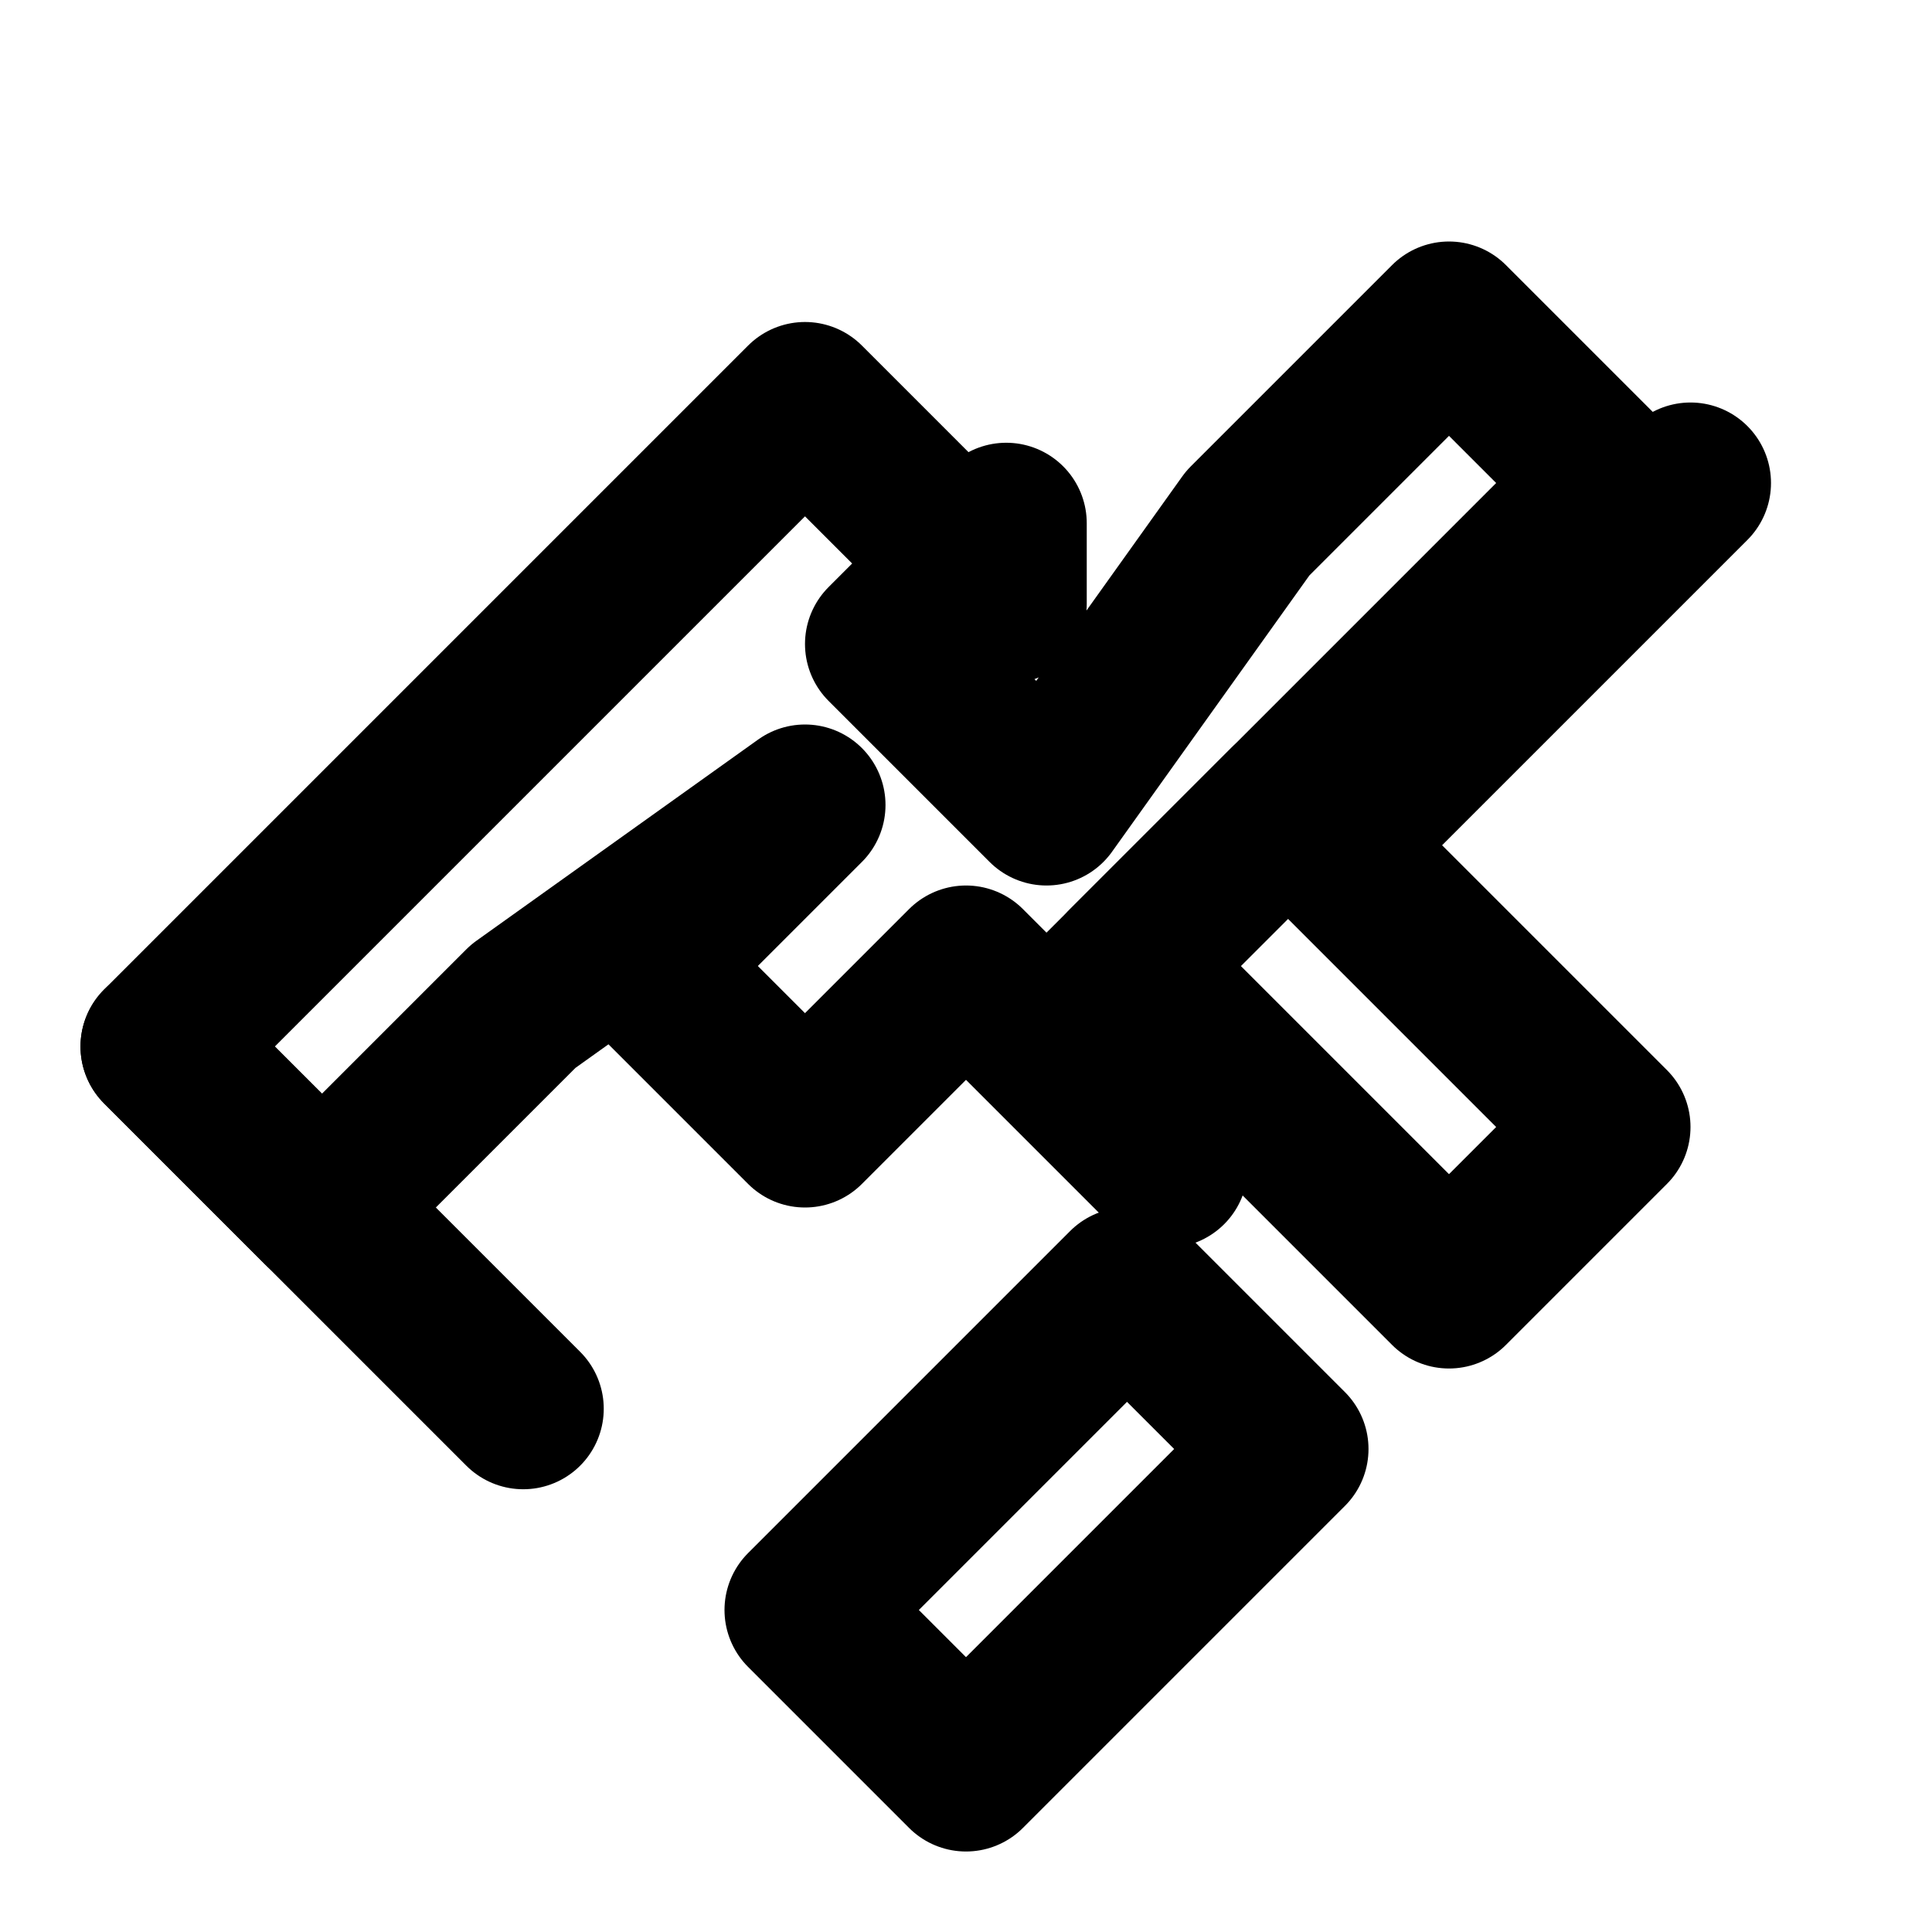
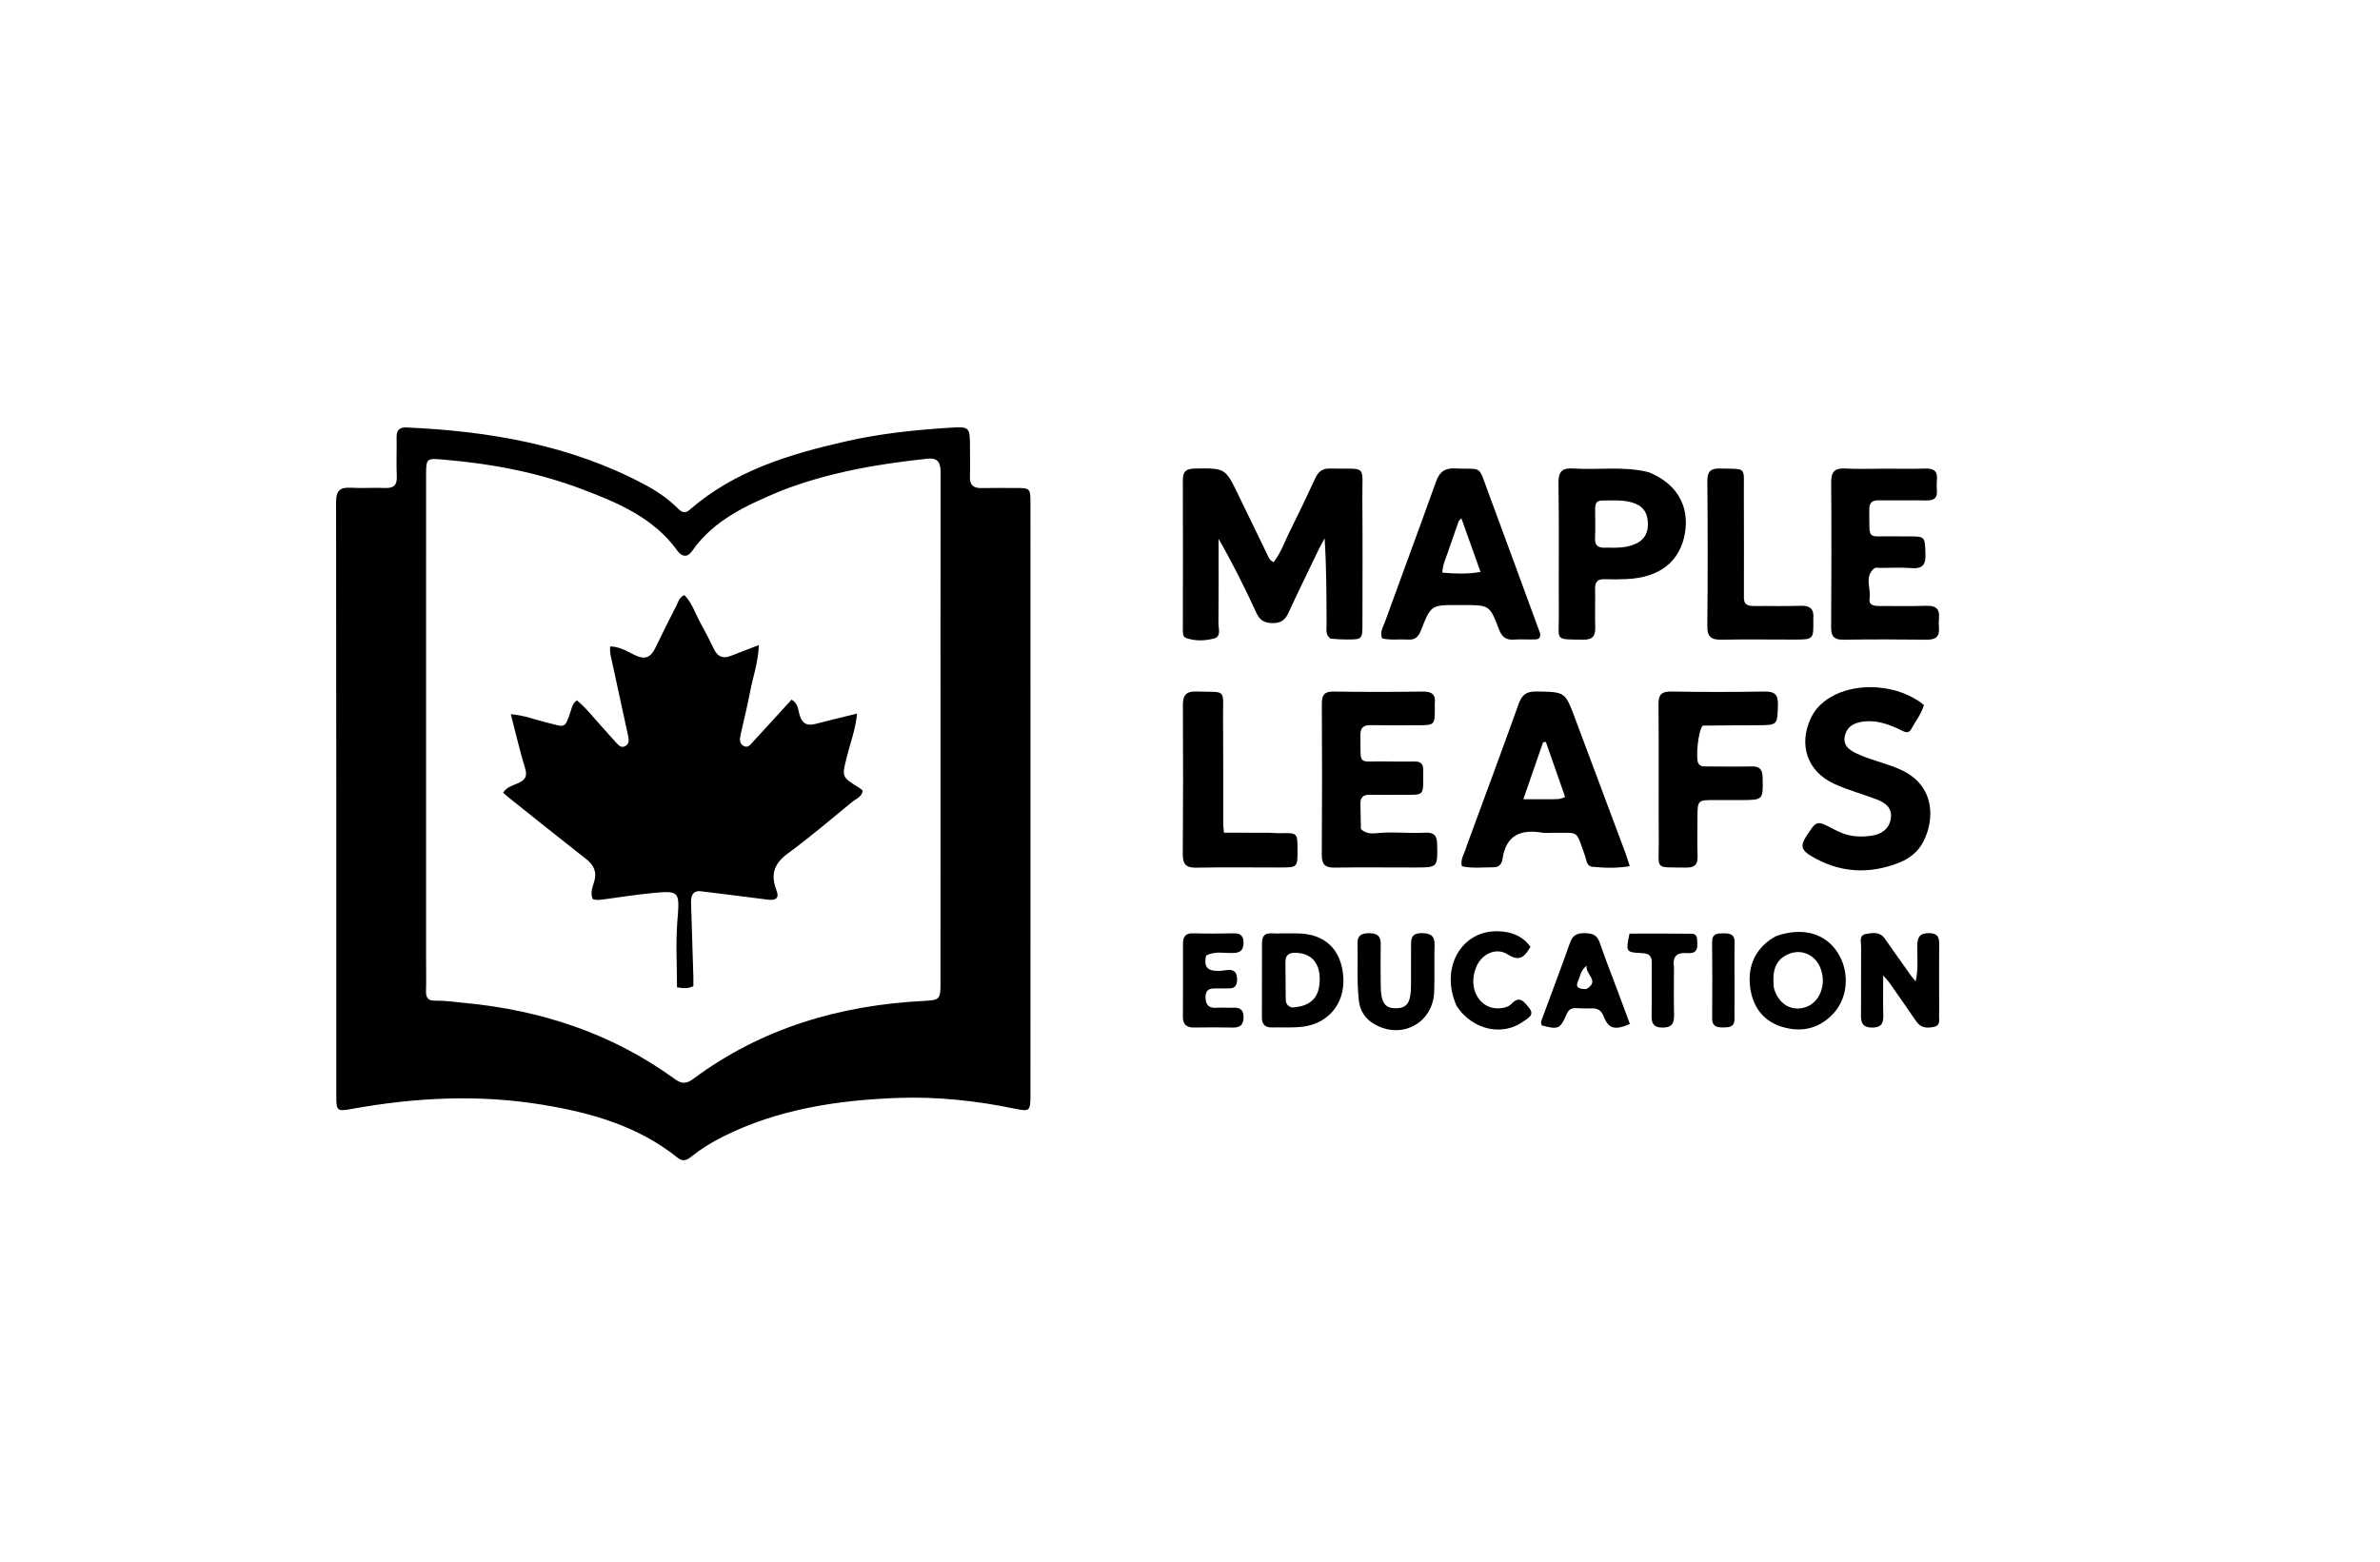
- <svg xmlns="http://www.w3.org/2000/svg" width="24" height="24" viewBox="0 0 24 24" fill="none" stroke="currentColor" stroke-width="2" stroke-linecap="round" stroke-linejoin="round" class="h-6 w-6 text-sidebar-foreground">
-   <path d="M12 22l-2-2 4-4 2 2-4 4z" />
-   <path d="M18 16l-4-4 2-2 4 4-2 2z" />
-   <path d="M12.5 7.5L10 5 2 13l2 2 2.5-2.5L10 10l-2 2 2 2 2-2 2.5 2.5L13 13l7-7-2-2-2.5 2.5L13 10l-2-2 1.5-1.5z" />
-   <path d="M2 13l4.5 4.5" />
-   <path d="M16.5 10.5L21 6" />
+ <svg xmlns="http://www.w3.org/2000/svg" version="1.1" id="Layer_1" x="0px" y="0px" width="100%" viewBox="0 0 1024 672" enable-background="new 0 0 1024 672" xml:space="preserve">
+   <path fill="#000000" opacity="1" stroke="none" d=" M417.339,193.046   C417.342,197.372 417.483,201.212 417.306,205.037   C417.133,208.771 418.868,210.111 422.392,210.031   C427.223,209.921 432.058,209.985 436.891,209.987   C443.21,209.99 443.352,210.1 443.353,216.382   C443.366,268.215 443.367,320.047 443.366,371.88   C443.365,405.046 443.358,438.212 443.349,471.379   C443.347,478.063 443.027,478.414 436.663,477.094   C419.966,473.63 403.06,471.814 386.061,472.459   C360.13,473.442 334.705,477.306 311.101,489.082   C306.16,491.547 301.502,494.461 297.201,497.904   C295.227,499.485 293.577,499.835 291.455,498.131   C274.384,484.423 254.099,478.766 233.051,475.329   C205.651,470.855 178.328,472.276 151.116,477.228   C145.158,478.312 144.697,477.987 144.696,472.101   C144.685,386.768 144.724,301.436 144.597,216.104   C144.589,211.207 146.229,209.59 150.946,209.884   C155.76,210.184 160.617,209.761 165.439,209.986   C169.259,210.165 170.912,208.932 170.717,204.886   C170.453,199.399 170.761,193.887 170.631,188.39   C170.556,185.23 171.689,183.794 174.985,183.943   C210.579,185.554 245.149,191.419 277.068,208.359   C282.385,211.18 287.379,214.495 291.651,218.788   C293.227,220.372 294.636,221.196 296.739,219.364   C315.989,202.588 339.545,195.485 363.719,189.966   C378.34,186.628 393.238,185.027 408.202,184.087   C417.33,183.513 417.328,183.491 417.339,193.046  M336.455,211.029   C321.815,217.199 307.243,223.443 297.714,237.215   C295.799,239.981 293.314,239.6 291.539,237.116   C281.379,222.901 266.131,216.476 250.668,210.594   C231.574,203.332 211.681,199.544 191.328,197.832   C183.524,197.176 183.324,196.93 183.324,204.571   C183.322,273.901 183.323,343.231 183.323,412.561   C183.323,417.227 183.432,421.897 183.295,426.559   C183.214,429.285 184.216,430.648 186.996,430.599   C191.333,430.523 195.61,431.161 199.915,431.569   C232.886,434.698 263.348,444.718 290.317,464.313   C293.212,466.417 295.216,466.525 298.162,464.336   C327.734,442.351 361.461,432.498 397.859,430.686   C404.047,430.379 404.648,429.949 404.651,423.675   C404.665,391.843 404.658,360.012 404.658,328.18   C404.658,286.682 404.626,245.184 404.705,203.686   C404.713,199.539 404.012,196.848 398.962,197.389   C377.887,199.648 357.086,203.127 336.455,211.029  z" />
+   <path fill="#000000" opacity="1" stroke="none" d=" M572.426,274.809   C570.174,273.077 570.776,270.94 570.768,269.02   C570.714,256.701 570.74,244.381 569.922,231.659   C569.068,233.252 568.155,234.816 567.371,236.443   C562.965,245.592 558.512,254.719 554.25,263.936   C552.878,266.903 550.957,268.124 547.683,268.129   C544.306,268.135 542.159,267.157 540.65,263.896   C535.649,253.084 530.367,242.402 524.296,231.865   C524.296,243.947 524.362,256.028 524.239,268.108   C524.215,270.416 525.531,273.88 522.456,274.717   C518.517,275.788 514.181,275.958 510.2,274.492   C508.746,273.957 508.932,271.912 508.932,270.417   C508.934,249.098 508.99,227.778 508.929,206.459   C508.918,202.754 510.5,201.672 514.074,201.621   C527.197,201.436 527.184,201.332 532.882,213.142   C536.934,221.539 541.026,229.917 545.091,238.307   C545.734,239.633 546.149,241.117 547.974,241.907   C551.064,237.994 552.647,233.237 554.844,228.84   C558.639,221.245 562.298,213.579 565.863,205.872   C567.191,203.002 568.869,201.525 572.299,201.615   C588.584,202.039 586.022,199.273 586.157,215.174   C586.306,232.828 586.209,250.484 586.195,268.139   C586.19,275.158 586.162,275.178 579.34,275.184   C577.179,275.186 575.018,275.054 572.426,274.809  z" />
+   <path fill="#000000" opacity="1" stroke="none" d=" M631,364.11   C638.592,343.455 646.143,323.196 653.425,302.841   C654.833,298.907 656.822,297.494 661.022,297.563   C673.367,297.766 673.358,297.59 677.64,309.043   C684.86,328.356 692.101,347.66 699.315,366.975   C699.943,368.655 700.434,370.385 701.191,372.717   C695.479,373.698 690.236,373.487 685.049,372.977   C682.638,372.74 682.596,370.04 681.953,368.258   C677.726,356.529 679.79,358.607 667.713,358.371   C666.382,358.345 665.017,358.557 663.723,358.335   C654.379,356.727 647.915,359.303 646.445,369.713   C646.184,371.564 645.072,373.206 642.81,373.199   C638.203,373.185 633.56,373.788 628.975,372.761   C628.177,369.498 630.264,367.156 631,364.11  M667.224,343.935   C669.014,343.769 670.882,344.278 673.385,342.914   C670.651,335.099 667.884,327.185 665.116,319.272   C664.715,319.314 664.314,319.356 663.913,319.398   C661.185,327.279 658.458,335.16 655.42,343.937   C659.747,343.937 663.034,343.937 667.224,343.935  z" />
+   <path fill="#000000" opacity="1" stroke="none" d=" M585.523,356.733   C588.017,359.186 591.057,358.628 593.672,358.414   C600.173,357.883 606.644,358.687 613.117,358.317   C616.548,358.122 618.242,359.185 618.327,363.052   C618.553,373.298 618.71,373.301 608.672,373.302   C597.187,373.303 585.7,373.17 574.219,373.35   C570.134,373.413 568.677,372.018 568.706,367.866   C568.857,346.229 568.83,324.591 568.727,302.953   C568.71,299.275 569.628,297.52 573.755,297.586   C586.568,297.792 599.387,297.767 612.201,297.595   C616.102,297.543 617.806,298.891 617.323,302.797   C617.262,303.289 617.322,303.795 617.325,304.294   C617.376,312.072 617.376,312.08 609.747,312.088   C603.089,312.096 596.43,312.16 589.774,312.046   C586.64,311.993 585.258,313.109 585.314,316.407   C585.547,330.031 583.818,327.397 596.221,327.657   C600.38,327.744 604.543,327.728 608.703,327.686   C611.17,327.662 612.359,328.679 612.345,331.248   C612.281,343.094 613.438,341.937 602.733,342.022   C598.24,342.058 593.746,342.047 589.252,342.002   C586.585,341.975 585.247,343.084 585.339,345.884   C585.454,349.376 585.408,352.873 585.523,356.733  z" />
+   <path fill="#000000" opacity="1" stroke="none" d=" M662.644,272.562   C662.979,275.35 661.186,275.116 659.754,275.155   C656.926,275.232 654.085,275.033 651.269,275.229   C647.92,275.461 646.174,274.047 644.982,270.918   C640.951,260.334 640.853,260.372 629.372,260.364   C628.706,260.363 628.041,260.362 627.375,260.361   C615.739,260.346 615.66,260.315 611.381,271.242   C610.328,273.93 608.969,275.406 605.951,275.216   C602.173,274.978 598.339,275.57 594.669,274.724   C593.549,271.939 595.063,269.871 595.814,267.795   C603.112,247.621 610.599,227.515 617.831,207.317   C619.341,203.098 621.519,201.348 626.191,201.575   C637.867,202.144 635.829,199.713 640.131,211.323   C647.641,231.59 655.072,251.885 662.644,272.562  M623.05,237.35   C622.155,240.144 620.722,242.802 620.564,246.418   C626.02,246.877 631.137,247.116 637.004,246.129   C634.144,238.106 631.521,230.751 628.761,223.013   C627.979,223.875 627.664,224.075 627.565,224.352   C626.119,228.427 624.702,232.512 623.05,237.35  z" />
+   <path fill="#000000" opacity="1" stroke="none" d=" M792.67,358.534   C797.061,360.209 801.238,360.203 805.364,359.582   C809.646,358.938 812.905,356.666 813.547,352.068   C814.175,347.569 811.073,345.399 807.493,344.02   C801.447,341.691 795.125,340.008 789.244,337.336   C777.604,332.048 773.693,320.571 779.127,308.995   C780.958,305.095 783.909,302.217 787.554,300.034   C799.005,293.176 817.067,294.585 827.765,303.341   C826.775,307.123 824.199,310.231 822.348,313.683   C821.056,316.093 819.259,314.83 817.635,314.053   C813.095,311.878 808.446,310.144 803.296,310.365   C798.789,310.558 794.711,312.074 793.733,316.795   C792.757,321.502 796.726,323.354 800.315,324.91   C806.264,327.49 812.69,328.718 818.57,331.59   C832.47,338.378 832.479,352.557 827.513,362.187   C825.266,366.544 821.598,369.431 817.181,371.187   C803.979,376.435 791.208,375.593 778.936,368.161   C775.475,366.064 774.415,364.109 776.93,360.237   C781.654,352.966 781.414,352.818 789.133,356.913   C790.161,357.458 791.236,357.913 792.67,358.534  z" />
+   <path fill="#000000" opacity="1" stroke="none" d=" M811,201.675   C817.158,201.676 822.821,201.821 828.472,201.627   C832.132,201.501 833.723,202.872 833.359,206.555   C833.213,208.038 833.232,209.556 833.352,211.044   C833.617,214.338 832.06,215.407 828.915,215.347   C822.095,215.216 815.269,215.4 808.448,215.289   C805.506,215.241 804.218,216.285 804.258,219.337   C804.443,233.203 802.924,230.497 815.021,230.796   C817.017,230.845 819.015,230.803 821.012,230.81   C828.407,230.834 828.133,230.847 828.441,238.261   C828.64,243.048 827.133,244.879 822.262,244.456   C817.968,244.084 813.616,244.373 809.289,244.389   C808.292,244.393 806.958,244.076 806.354,244.587   C802.013,248.262 805.102,253.213 804.395,257.545   C803.951,260.269 806.014,260.777 808.261,260.768   C815.083,260.74 821.913,260.927 828.727,260.681   C832.801,260.534 834.68,261.917 834.24,266.096   C834.102,267.413 834.115,268.766 834.236,270.086   C834.599,274.031 832.767,275.313 828.949,275.265   C816.969,275.113 804.985,275.102 793.005,275.273   C789.007,275.331 787.834,273.69 787.856,269.92   C787.976,249.119 788.03,228.316 787.873,207.516   C787.838,202.892 789.512,201.349 794.029,201.61   C799.503,201.925 805.008,201.678 811,201.675  z" />
+   <path fill="#000000" opacity="1" stroke="none" d=" M709.342,203.185   C721.341,208.007 726.961,217.624 724.954,229.394   C722.869,241.617 714.147,248.535 699.893,249.184   C696.733,249.328 693.558,249.353 690.398,249.238   C687.4,249.129 686.218,250.368 686.291,253.376   C686.423,258.871 686.17,264.377 686.357,269.869   C686.484,273.622 685.274,275.313 681.25,275.257   C668.678,275.081 670.75,275.889 670.687,264.952   C670.577,245.958 670.834,226.96 670.539,207.969   C670.458,202.787 672.161,201.278 677.11,201.604   C687.713,202.303 698.433,200.489 709.342,203.185  M691.646,235.657   C695.301,235.779 698.957,235.742 702.456,234.533   C706.864,233.01 709.143,230.007 709.017,225.165   C708.892,220.358 706.681,217.485 702.044,216.182   C697.792,214.987 693.497,215.411 689.206,215.387   C686.694,215.373 686.304,217.074 686.311,219.089   C686.326,223.231 686.465,227.381 686.264,231.514   C686.099,234.923 687.701,235.965 691.646,235.657  z" />
+   <path fill="#000000" opacity="1" stroke="none" d=" M732.599,312.244   C730.593,314.369 729.505,326.421 730.694,328.451   C731.642,330.07 733.246,329.801 734.694,329.81   C741.019,329.853 747.346,329.927 753.669,329.799   C757.076,329.729 758.296,331.077 758.376,334.513   C758.604,344.272 758.733,344.271 748.796,344.283   C745.3,344.287 741.805,344.283 738.309,344.271   C730.348,344.244 730.347,344.241 730.339,351.954   C730.333,357.447 730.176,362.946 730.382,368.431   C730.523,372.153 729.02,373.396 725.405,373.336   C711.615,373.111 713.76,374.609 713.685,362.211   C713.566,342.57 713.765,322.927 713.569,303.288   C713.525,298.955 714.773,297.485 719.212,297.571   C732.523,297.826 745.845,297.803 759.157,297.579   C763.467,297.507 765.101,298.835 764.966,303.25   C764.697,312.04 764.875,312.048 755.997,312.084   C748.341,312.116 740.685,312.141 732.599,312.244  z" />
+   <path fill="#000000" opacity="1" stroke="none" d=" M546.389,358.355   C548.162,358.45 549.493,358.562 550.821,358.536   C558.24,358.39 558.24,358.379 558.261,365.671   C558.283,373.279 558.283,373.292 550.549,373.298   C538.568,373.307 526.585,373.148 514.608,373.37   C510.175,373.452 508.864,371.778 508.896,367.516   C509.059,346.217 509.064,324.916 508.94,303.617   C508.915,299.219 510.18,297.397 514.931,297.566   C527.99,298.03 526.134,295.946 526.233,309.105   C526.348,324.247 526.272,339.39 526.297,354.533   C526.299,355.509 526.46,356.484 526.622,358.308   C533.12,358.308 539.532,358.308 546.389,358.355  z" />
+   <path fill="#000000" opacity="1" stroke="none" d=" M750.325,256.606   C750.085,260.397 752.173,260.797 754.81,260.771   C761.465,260.706 768.129,260.931 774.775,260.68   C778.999,260.521 780.57,262.284 780.175,266.271   C780.159,266.435 780.174,266.603 780.176,266.77   C780.306,275.199 780.306,275.214 771.701,275.221   C761.385,275.229 751.066,275.075 740.752,275.262   C736.448,275.34 734.517,274.254 734.572,269.412   C734.806,248.615 734.755,227.813 734.592,207.015   C734.56,202.86 735.985,201.517 740.071,201.615   C751.73,201.894 750.233,200.618 750.294,211.727   C750.374,226.536 750.317,241.346 750.325,256.606  z" />
+   <path fill="#000000" opacity="1" stroke="none" d=" M834.321,428.987   C834.323,431.818 834.432,434.157 834.293,436.482   C834.173,438.489 835.156,441.204 832.117,441.871   C829.29,442.491 826.483,442.463 824.53,439.599   C820.682,433.956 816.756,428.366 812.837,422.772   C812.3,422.007 811.614,421.347 810.248,419.78   C810.248,426.106 810.12,431.376 810.293,436.636   C810.411,440.242 809.541,442.28 805.349,442.186   C801.452,442.098 800.646,440.196 800.684,436.813   C800.795,426.983 800.649,417.149 800.749,407.319   C800.769,405.361 799.72,402.469 802.782,401.909   C805.632,401.388 808.798,400.809 810.956,403.915   C814.568,409.114 818.246,414.268 821.912,419.43   C822.475,420.223 823.124,420.956 824.198,422.298   C825.495,416.79 824.819,411.866 824.912,407.015   C824.979,403.49 825.749,401.494 829.984,401.544   C834.236,401.594 834.38,403.874 834.342,406.993   C834.255,414.158 834.318,421.324 834.321,428.987  z" />
+   <path fill="#000000" opacity="1" stroke="none" d=" M764.192,402.812   C775.47,398.854 785.226,401.541 790.591,409.821   C795.953,418.095 795.214,429.275 788.777,436.176   C782.712,442.678 775.153,444.351 766.901,441.917   C758.769,439.517 754.227,433.423 753.063,425.221   C751.889,416.947 754.344,409.765 761.312,404.575   C762.109,403.982 762.995,403.506 764.192,402.812  M763.184,424.963   C764.99,431.964 770.657,435.456 776.87,433.395   C782.95,431.378 785.919,423.771 783.344,416.807   C781.125,410.809 774.906,408.048 769.172,410.691   C763.349,413.375 762.559,418.485 763.184,424.963  z" />
+   <path fill="#000000" opacity="1" stroke="none" d=" M551.068,401.648   C553.714,401.649 555.876,401.64 558.038,401.653   C570.053,401.726 577.207,408.525 577.971,420.59   C578.671,431.66 571.676,440.406 560.579,441.795   C556.153,442.348 551.618,442.027 547.133,442.118   C544.185,442.177 542.933,440.654 542.941,437.809   C542.969,427.166 542.964,416.523 542.98,405.88   C542.988,399.945 547.511,402.095 551.068,401.648  M555.731,433.536   C564.041,433.158 567.902,429.18 567.814,421.084   C567.739,414.2 564.116,410.297 557.736,410.007   C554.69,409.868 552.987,410.836 553.054,414.161   C553.157,419.3 553.109,424.442 553.177,429.583   C553.197,431.073 553.252,432.63 555.731,433.536  z" />
+   <path fill="#000000" opacity="1" stroke="none" d=" M607.101,409.128   C607.274,405.322 606.092,401.385 611.94,401.549   C615.803,401.657 617.34,402.865 617.223,406.763   C617.022,413.418 617.314,420.09 617.067,426.742   C616.564,440.303 602.963,447.558 591.195,440.628   C587.381,438.382 585.171,435.033 584.652,430.566   C583.708,422.431 584.293,414.265 584.067,406.117   C583.972,402.653 585.614,401.598 588.958,401.564   C592.579,401.527 594.141,402.782 594.064,406.447   C593.942,412.272 594.001,418.103 594.057,423.93   C594.129,431.527 595.775,433.925 600.734,433.862   C605.435,433.802 607.039,431.372 607.095,424.097   C607.132,419.269 607.102,414.439 607.101,409.128  z" />
+   <path fill="#000000" opacity="1" stroke="none" d=" M696.176,426.916   C697.971,431.749 699.631,436.22 701.277,440.651   C694.672,443.472 692.062,442.717 689.927,437.235   C688.967,434.771 687.475,433.906 685.062,433.923   C682.737,433.94 680.406,433.952 678.085,433.819   C675.958,433.698 674.856,434.536 673.984,436.553   C671.281,442.81 670.35,443.13 663.437,441.274   C662.638,440.117 663.261,439.016 663.648,437.962   C667.599,427.208 671.694,416.506 675.487,405.697   C676.644,402.401 678.552,401.517 681.809,401.558   C684.958,401.597 687.108,402.186 688.257,405.543   C690.674,412.607 693.426,419.556 696.176,426.916  M682.524,425.598   C688.593,422.042 681.984,419.425 682.663,415.548   C679.911,417.671 679.984,420.005 679.084,421.857   C677.572,424.971 679.215,425.657 682.524,425.598  z" />
+   <path fill="#000000" opacity="1" stroke="none" d=" M518.942,411.173   C517.625,416.851 520.263,417.988 525.068,417.767   C527.825,417.64 532.326,415.756 532.254,421.619   C532.225,424.03 531.335,425.392 528.737,425.316   C526.911,425.263 525.079,425.397 523.253,425.342   C520.63,425.263 518.645,425.723 518.68,429.045   C518.715,432.369 520.044,433.945 523.518,433.663   C525.829,433.475 528.175,433.751 530.494,433.621   C533.604,433.445 535.13,434.603 535.05,437.895   C534.972,441.128 533.4,442.241 530.338,442.178   C524.855,442.065 519.367,442.06 513.885,442.162   C510.598,442.223 508.924,440.965 508.945,437.525   C509.009,427.055 509.004,416.584 508.985,406.114   C508.98,403.118 510.014,401.511 513.374,401.614   C519.185,401.793 525.008,401.747 530.822,401.627   C533.799,401.566 535.053,402.792 535.034,405.737   C535.015,408.59 533.868,409.932 530.896,410.085   C526.972,410.287 522.943,409.106 518.942,411.173  z" />
+   <path fill="#000000" opacity="1" stroke="none" d=" M626.764,432.978   C619.281,416.502 628.872,399.909 645.128,400.753   C650.397,401.026 655.151,402.765 658.483,407.446   C656.048,411.512 653.981,414.06 648.711,410.702   C643.717,407.52 637.568,410.461 635.2,416.003   C631.266,425.213 636.597,434.599 645.333,433.885   C647.223,433.731 649.058,433.287 650.341,431.935   C653.878,428.206 655.788,431.157 657.833,433.606   C660.498,436.798 657.414,438.079 655.613,439.409   C646.552,446.103 633.619,443.295 626.764,432.978  z" />
+   <path fill="#000000" opacity="1" stroke="none" d=" M720.23,416.222   C720.228,423.353 720.096,430.018 720.268,436.674   C720.363,440.349 719.347,442.216 715.251,442.188   C711.325,442.161 710.543,440.293 710.609,436.895   C710.756,429.404 710.581,421.907 710.673,414.414   C710.709,411.503 709.664,410.288 706.623,410.149   C699.46,409.822 699.466,409.686 701.101,401.754   C709.842,401.754 718.756,401.686 727.668,401.792   C730.659,401.828 730.143,404.324 730.272,406.259   C730.456,409.024 729.093,410.356 726.412,410.147   C722.292,409.826 719.388,410.68 720.23,416.222  z" />
+   <path fill="#000000" opacity="1" stroke="none" d=" M746.308,425.997   C746.293,430.479 746.239,434.463 746.277,438.447   C746.311,442.181 743.722,442.096 741.138,442.126   C738.5,442.157 736.633,441.515 736.654,438.281   C736.726,427.326 736.761,416.37 736.641,405.416   C736.599,401.674 738.851,401.648 741.53,401.623   C744.333,401.596 746.397,401.983 746.324,405.58   C746.19,412.217 746.3,418.858 746.308,425.997  z" />
+   <path fill="#000000" opacity="1" stroke="none" d=" M330.854,387.195   C320.87,385.946 311.309,384.706 301.738,383.551   C297.975,383.097 297.236,385.496 297.333,388.556   C297.671,399.197 298.002,409.838 298.324,420.479   C298.363,421.782 298.329,423.088 298.329,424.347   C295.801,425.644 293.541,425.192 291.285,424.856   C291.285,415.342 290.692,405.877 291.428,396.517   C292.461,383.386 292.644,383.09 279.761,384.393   C273.153,385.061 266.579,386.073 259.997,386.985   C258.343,387.214 256.726,387.462 255.029,386.898   C253.948,384.325 254.842,381.919 255.582,379.611   C256.949,375.347 255.603,372.324 252.157,369.632   C241.002,360.916 229.972,352.04 218.9,343.218   C218.14,342.612 217.429,341.945 216.467,341.109   C218.102,338.503 220.844,337.993 223.127,336.921   C225.986,335.577 226.969,333.999 225.944,330.647   C223.671,323.212 221.924,315.616 219.766,307.33   C225.668,307.786 230.583,309.831 235.643,311.022   C243.184,312.798 242.89,314.099 245.683,305.603   C246.14,304.214 246.38,302.68 248.214,301.376   C252.224,304.625 255.383,308.856 258.93,312.683   C260.966,314.879 262.863,317.205 264.923,319.376   C266.026,320.54 267.203,322.157 269.13,320.981   C270.851,319.931 270.588,318.209 270.215,316.498   C267.909,305.943 265.655,295.376 263.339,284.823   C262.88,282.732 262.258,280.681 262.553,278.168   C266.575,278.228 269.864,280.291 273.146,281.902   C277.397,283.989 279.963,282.986 281.926,278.882   C284.872,272.723 287.957,266.63 291.06,260.549   C291.864,258.973 292.25,257.028 294.457,256.073   C297.757,259.387 299.094,263.91 301.292,267.894   C303.381,271.682 305.355,275.539 307.233,279.437   C308.863,282.823 311.294,283.499 314.623,282.166   C318.293,280.696 322,279.322 326.489,277.6   C326.225,285.017 323.953,291.267 322.736,297.672   C321.558,303.872 320.011,310.002 318.635,316.165   C318.216,318.038 318.057,320.025 320.018,321.03   C321.963,322.026 323.051,320.198 324.124,319.039   C329.639,313.087 335.087,307.074 340.578,301.06   C343.511,302.755 343.359,305.561 344.051,307.774   C345.186,311.407 347.223,312.475 350.804,311.525   C356.529,310.005 362.3,308.662 368.749,307.072   C368.072,314.012 365.841,319.736 364.371,325.602   C362.181,334.333 362.04,334.292 369.678,338.992   C370.227,339.33 370.685,339.815 371.22,340.26   C370.742,343.056 368.199,343.799 366.518,345.184   C357.394,352.7 348.352,360.344 338.844,367.35   C333.317,371.422 331.554,375.889 333.792,382.274   C334.57,384.493 335.875,387.509 330.854,387.195  z" />
</svg>
